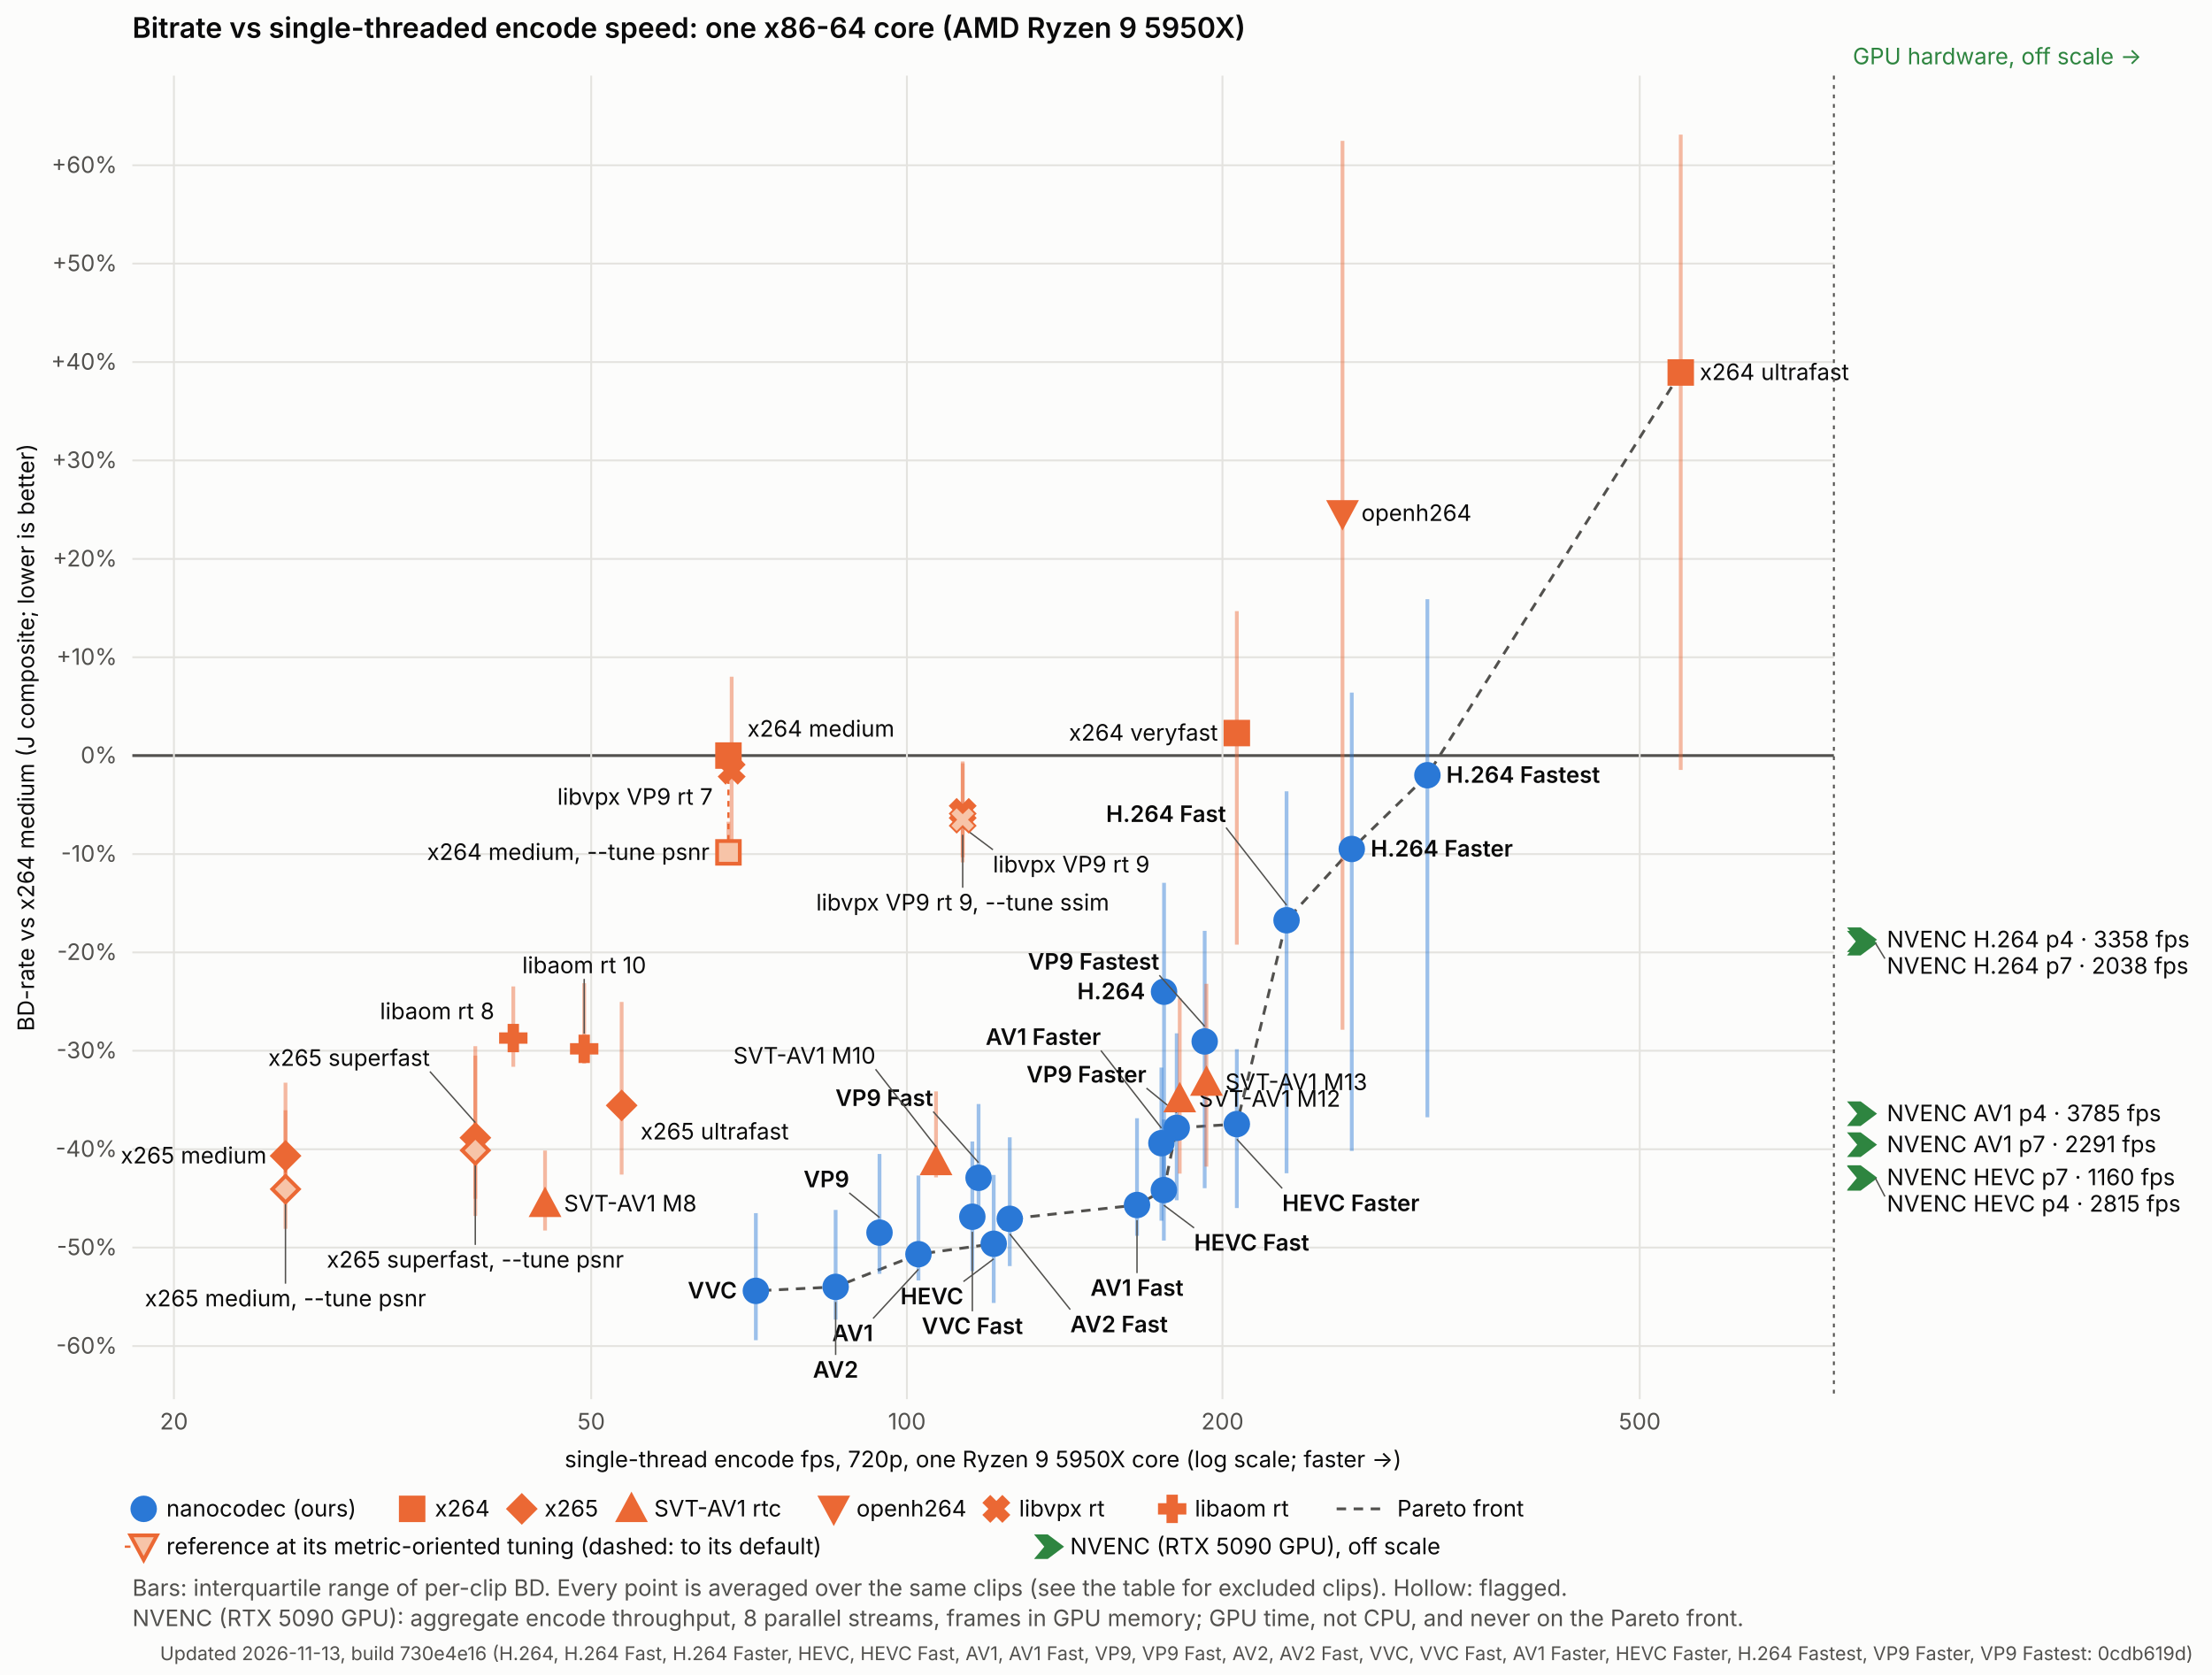
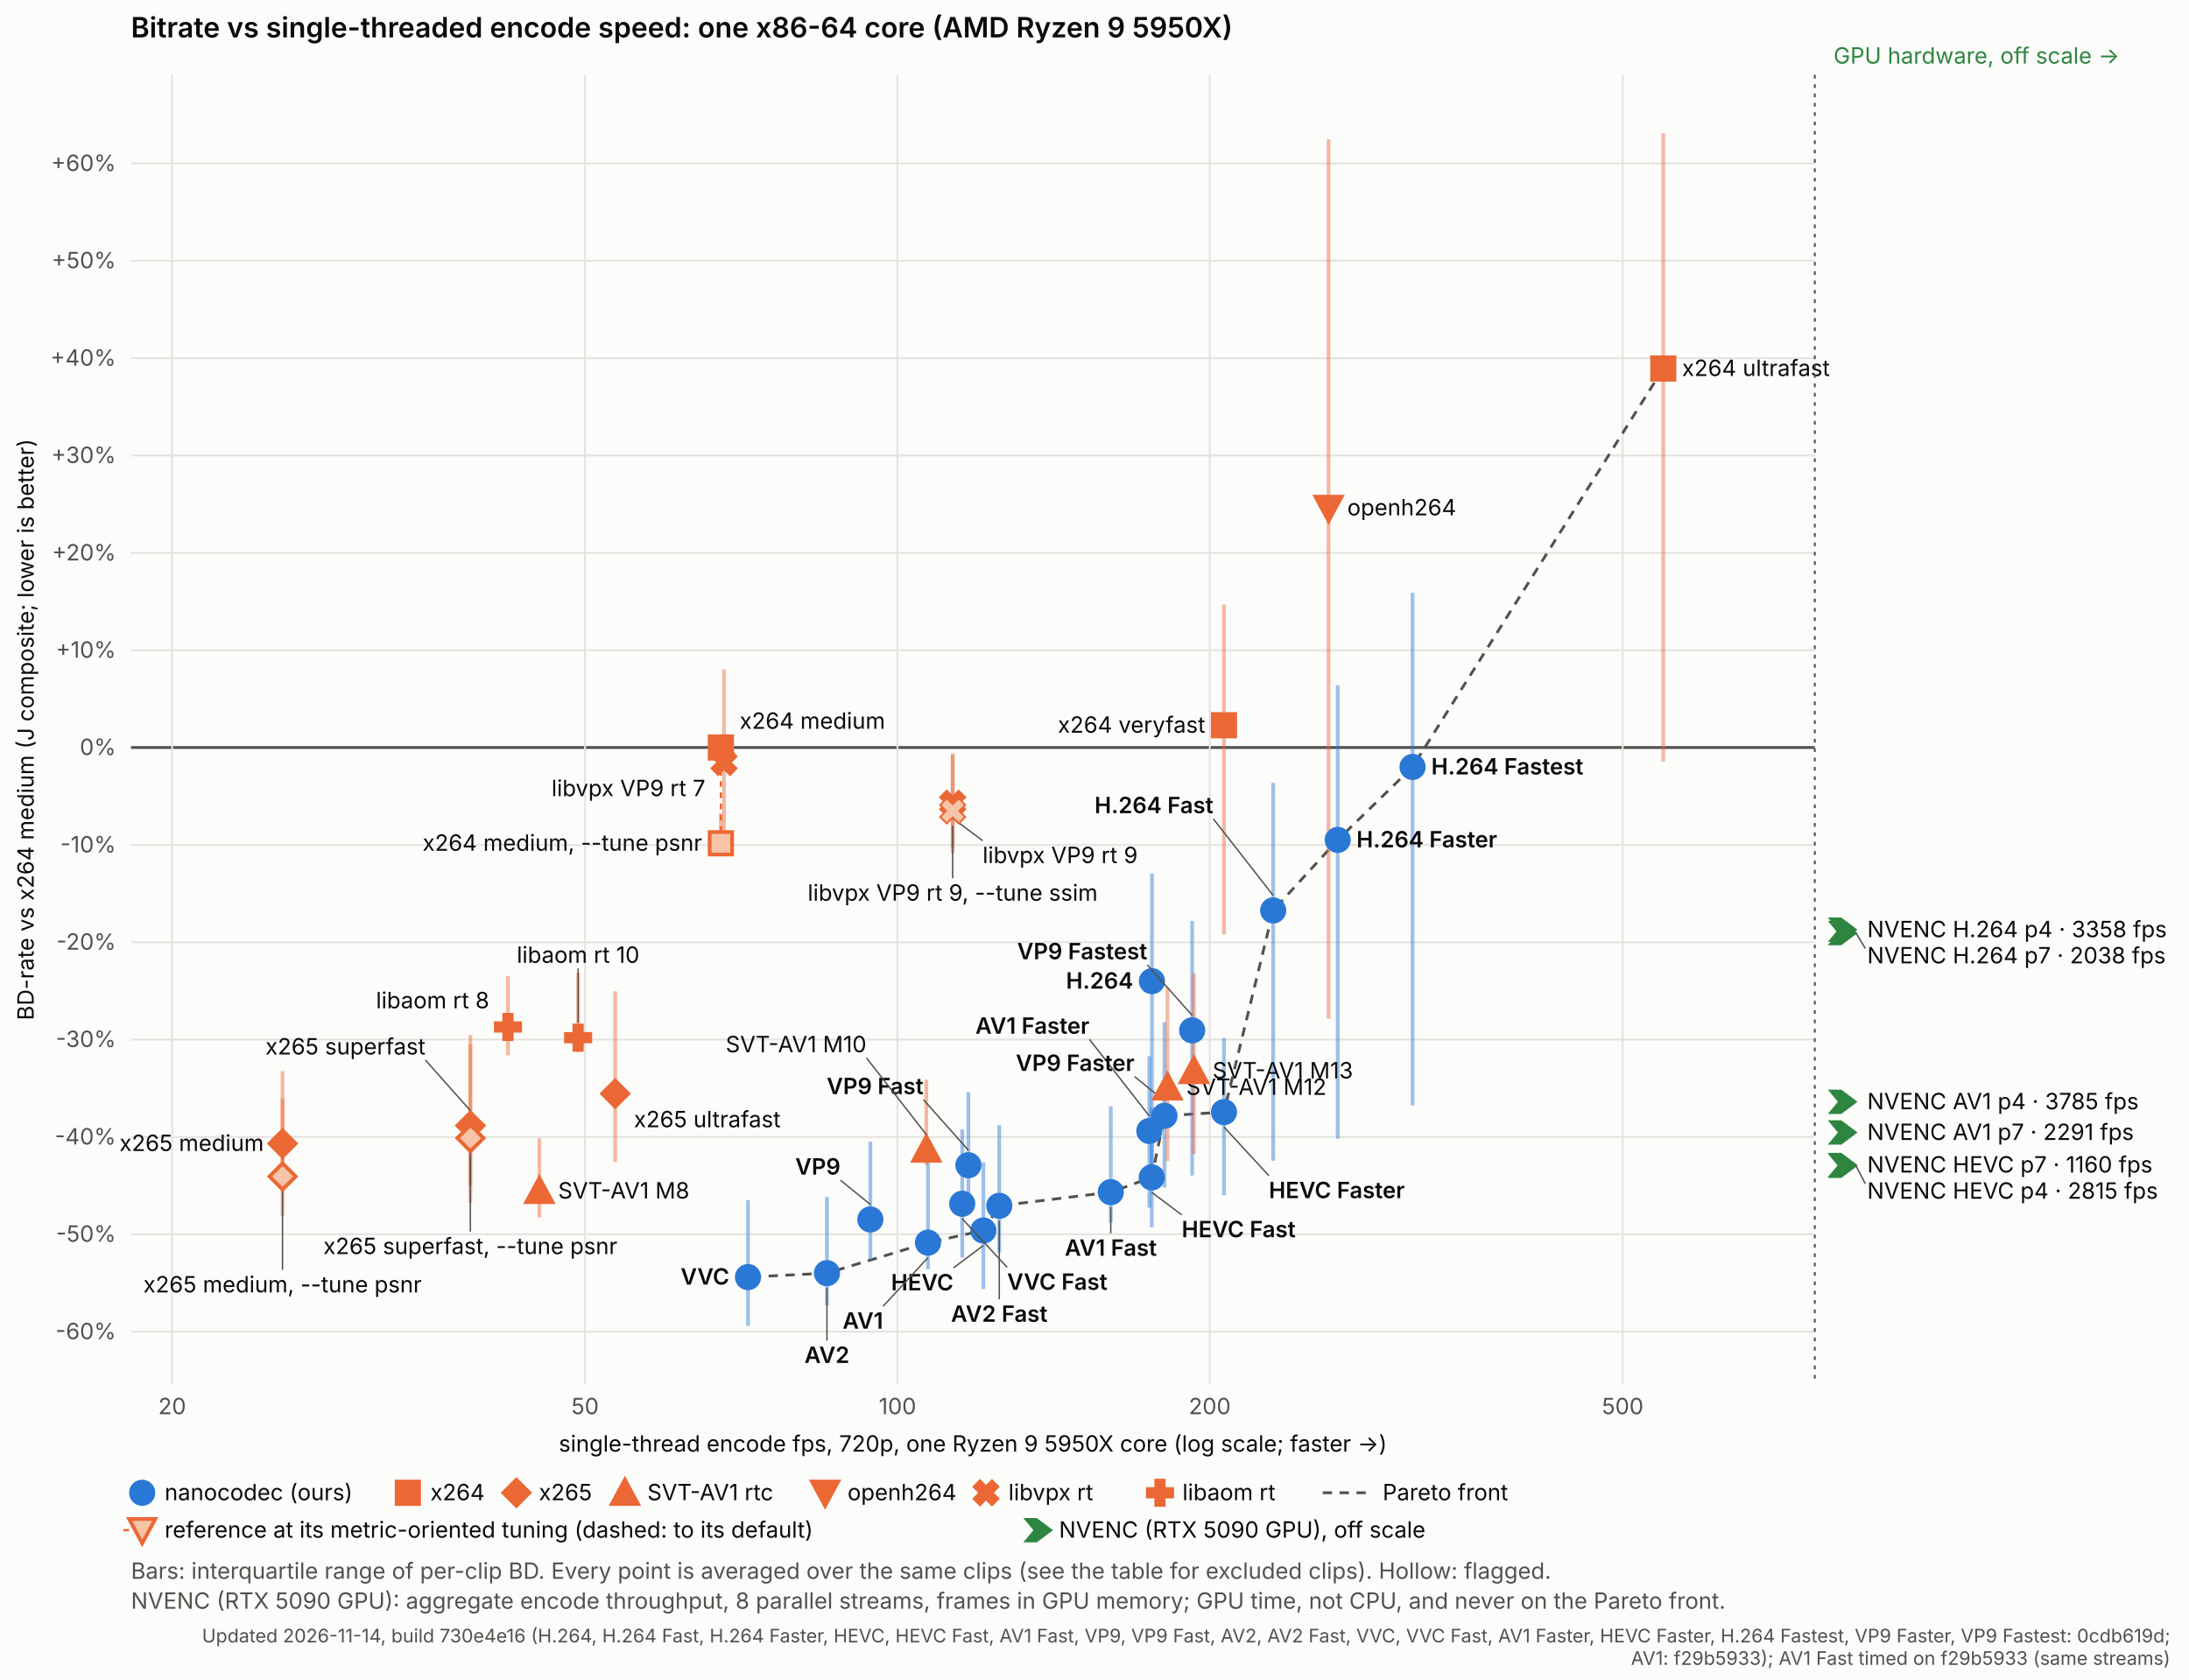
- <svg xmlns="http://www.w3.org/2000/svg" viewBox="0 0 1170 886" width="1170" height="886" font-family="system-ui, -apple-system, Segoe UI, sans-serif" font-size="12">
-   <rect width="1170" height="886" fill="#fcfcfb" />
+ <svg xmlns="http://www.w3.org/2000/svg" viewBox="0 0 1170 898" width="1170" height="898" font-family="system-ui, -apple-system, Segoe UI, sans-serif" font-size="12">
+   <rect width="1170" height="898" fill="#fcfcfb" />
  <text x="70" y="20" font-size="15" font-weight="600" fill="#0b0b0b">Bitrate vs single-threaded encode speed: one x86-64 core (AMD Ryzen 9 5950X)</text>
  <text x="70" y="35" fill="#52514e" />
  <line x1="70" x2="970" y1="711.9" y2="711.9" stroke="#e4e3df" stroke-width="1" />
  <text x="62" y="715.9" text-anchor="end" fill="#52514e">-60%</text>
  <line x1="70" x2="970" y1="659.8" y2="659.8" stroke="#e4e3df" stroke-width="1" />
  <text x="62" y="663.8" text-anchor="end" fill="#52514e">-50%</text>
  <line x1="70" x2="970" y1="607.8" y2="607.8" stroke="#e4e3df" stroke-width="1" />
  <text x="62" y="611.8" text-anchor="end" fill="#52514e">-40%</text>
  <line x1="70" x2="970" y1="555.7" y2="555.7" stroke="#e4e3df" stroke-width="1" />
  <text x="62" y="559.7" text-anchor="end" fill="#52514e">-30%</text>
  <line x1="70" x2="970" y1="503.7" y2="503.7" stroke="#e4e3df" stroke-width="1" />
  <text x="62" y="507.7" text-anchor="end" fill="#52514e">-20%</text>
  <line x1="70" x2="970" y1="451.7" y2="451.7" stroke="#e4e3df" stroke-width="1" />
  <text x="62" y="455.7" text-anchor="end" fill="#52514e">-10%</text>
  <line x1="70" x2="970" y1="399.6" y2="399.6" stroke="#52514e" stroke-width="1.5" />
  <text x="62" y="403.6" text-anchor="end" fill="#52514e">0%</text>
  <line x1="70" x2="970" y1="347.6" y2="347.6" stroke="#e4e3df" stroke-width="1" />
  <text x="62" y="351.6" text-anchor="end" fill="#52514e">+10%</text>
  <line x1="70" x2="970" y1="295.6" y2="295.6" stroke="#e4e3df" stroke-width="1" />
  <text x="62" y="299.6" text-anchor="end" fill="#52514e">+20%</text>
  <line x1="70" x2="970" y1="243.5" y2="243.5" stroke="#e4e3df" stroke-width="1" />
  <text x="62" y="247.5" text-anchor="end" fill="#52514e">+30%</text>
  <line x1="70" x2="970" y1="191.5" y2="191.5" stroke="#e4e3df" stroke-width="1" />
  <text x="62" y="195.5" text-anchor="end" fill="#52514e">+40%</text>
  <line x1="70" x2="970" y1="139.4" y2="139.4" stroke="#e4e3df" stroke-width="1" />
  <text x="62" y="143.4" text-anchor="end" fill="#52514e">+50%</text>
  <line x1="70" x2="970" y1="87.4" y2="87.4" stroke="#e4e3df" stroke-width="1" />
  <text x="62" y="91.4" text-anchor="end" fill="#52514e">+60%</text>
  <line x1="92.0" x2="92.0" y1="40" y2="740" stroke="#e4e3df" />
  <text x="92.0" y="756" text-anchor="middle" fill="#52514e">20</text>
  <line x1="312.7" x2="312.7" y1="40" y2="740" stroke="#e4e3df" />
  <text x="312.7" y="756" text-anchor="middle" fill="#52514e">50</text>
  <line x1="479.7" x2="479.7" y1="40" y2="740" stroke="#e4e3df" />
  <text x="479.7" y="756" text-anchor="middle" fill="#52514e">100</text>
  <line x1="646.6" x2="646.6" y1="40" y2="740" stroke="#e4e3df" />
  <text x="646.6" y="756" text-anchor="middle" fill="#52514e">200</text>
  <line x1="867.3" x2="867.3" y1="40" y2="740" stroke="#e4e3df" />
  <text x="867.3" y="756" text-anchor="middle" fill="#52514e">500</text>
  <text x="520.0" y="776" text-anchor="middle" fill="#0b0b0b">single-thread encode fps, 720p, one Ryzen 9 5950X core (log scale; faster →)</text>
  <text transform="translate(18,390.0) rotate(-90)" text-anchor="middle" fill="#0b0b0b">BD-rate vs x264 medium (J composite; lower is better)</text>
-   <polyline points="889.0,197.0 755.0,410.0 715.0,449.0 680.5,486.7 654.2,594.5 622.4,596.5 615.6,629.4 601.4,637.3 534.1,644.6 525.6,657.8 485.8,663.3 442.0,680.6 399.8,682.7" fill="none" stroke="#52514e" stroke-width="1.5" stroke-dasharray="5 4" />
+   <polyline points="889.0,197.0 755.0,410.0 715.0,449.0 680.5,486.7 654.2,594.5 622.4,596.5 615.6,629.4 593.7,637.3 534.1,644.6 525.6,657.8 496.0,664.3 442.0,680.6 399.8,682.7" fill="none" stroke="#52514e" stroke-width="1.5" stroke-dasharray="5 4" />
  <line x1="385.3" y1="399.6" x2="385.3" y2="450.8" stroke="#eb6834" stroke-width="1.2" stroke-dasharray="3 3" />
  <line x1="251.4" y1="601.7" x2="251.4" y2="608.4" stroke="#eb6834" stroke-width="1.2" stroke-dasharray="3 3" />
  <line x1="151.0" y1="611.3" x2="151.0" y2="628.9" stroke="#eb6834" stroke-width="1.2" stroke-dasharray="3 3" />
  <line x1="509.2" y1="429.4" x2="509.2" y2="433.5" stroke="#eb6834" stroke-width="1.2" stroke-dasharray="3 3" />
  <line x1="385.3" x2="385.3" y1="399.6" y2="399.6" stroke="#eb6834" stroke-opacity="0.45" stroke-width="2" />
  <line x1="615.7" x2="615.7" y1="635.6" y2="466.9" stroke="#2a78d6" stroke-opacity="0.45" stroke-width="2" />
  <line x1="680.5" x2="680.5" y1="620.5" y2="418.5" stroke="#2a78d6" stroke-opacity="0.45" stroke-width="2" />
  <line x1="715.0" x2="715.0" y1="608.7" y2="366.3" stroke="#2a78d6" stroke-opacity="0.45" stroke-width="2" />
  <line x1="755.0" x2="755.0" y1="590.9" y2="316.9" stroke="#2a78d6" stroke-opacity="0.45" stroke-width="2" />
  <line x1="525.6" x2="525.6" y1="689.1" y2="621.4" stroke="#2a78d6" stroke-opacity="0.45" stroke-width="2" />
  <line x1="615.6" x2="615.6" y1="656.1" y2="592.1" stroke="#2a78d6" stroke-opacity="0.45" stroke-width="2" />
  <line x1="654.2" x2="654.2" y1="638.9" y2="554.9" stroke="#2a78d6" stroke-opacity="0.45" stroke-width="2" />
-   <line x1="485.8" x2="485.8" y1="677.2" y2="621.7" stroke="#2a78d6" stroke-opacity="0.45" stroke-width="2" />
-   <line x1="601.4" x2="601.4" y1="653.6" y2="591.4" stroke="#2a78d6" stroke-opacity="0.45" stroke-width="2" />
+   <line x1="496.0" x2="496.0" y1="678.5" y2="621.4" stroke="#2a78d6" stroke-opacity="0.45" stroke-width="2" />
+   <line x1="593.7" x2="593.7" y1="653.6" y2="591.4" stroke="#2a78d6" stroke-opacity="0.45" stroke-width="2" />
  <line x1="614.3" x2="614.3" y1="645.6" y2="564.6" stroke="#2a78d6" stroke-opacity="0.45" stroke-width="2" />
  <line x1="465.2" x2="465.2" y1="673.7" y2="610.3" stroke="#2a78d6" stroke-opacity="0.45" stroke-width="2" />
  <line x1="517.6" x2="517.6" y1="647.6" y2="583.9" stroke="#2a78d6" stroke-opacity="0.45" stroke-width="2" />
  <line x1="622.4" x2="622.4" y1="634.8" y2="546.5" stroke="#2a78d6" stroke-opacity="0.45" stroke-width="2" />
  <line x1="637.2" x2="637.2" y1="628.4" y2="492.3" stroke="#2a78d6" stroke-opacity="0.45" stroke-width="2" />
  <line x1="442.0" x2="442.0" y1="697.9" y2="639.9" stroke="#2a78d6" stroke-opacity="0.45" stroke-width="2" />
  <line x1="534.1" x2="534.1" y1="669.6" y2="601.5" stroke="#2a78d6" stroke-opacity="0.45" stroke-width="2" />
  <line x1="399.8" x2="399.8" y1="708.8" y2="641.6" stroke="#2a78d6" stroke-opacity="0.45" stroke-width="2" />
  <line x1="514.3" x2="514.3" y1="672.3" y2="603.7" stroke="#2a78d6" stroke-opacity="0.45" stroke-width="2" />
  <line x1="710.1" x2="710.1" y1="544.6" y2="74.5" stroke="#eb6834" stroke-opacity="0.45" stroke-width="2" />
  <line x1="889.0" x2="889.0" y1="407.2" y2="71.2" stroke="#eb6834" stroke-opacity="0.45" stroke-width="2" />
  <line x1="654.2" x2="654.2" y1="499.6" y2="323.2" stroke="#eb6834" stroke-opacity="0.45" stroke-width="2" />
  <line x1="328.8" x2="328.8" y1="621.2" y2="529.9" stroke="#eb6834" stroke-opacity="0.45" stroke-width="2" />
  <line x1="251.4" x2="251.4" y1="634.0" y2="553.3" stroke="#eb6834" stroke-opacity="0.45" stroke-width="2" />
  <line x1="151.0" x2="151.0" y1="625.0" y2="572.6" stroke="#eb6834" stroke-opacity="0.45" stroke-width="2" />
  <line x1="288.3" x2="288.3" y1="650.8" y2="608.5" stroke="#eb6834" stroke-opacity="0.45" stroke-width="2" />
  <line x1="495.1" x2="495.1" y1="622.7" y2="577.2" stroke="#eb6834" stroke-opacity="0.45" stroke-width="2" />
  <line x1="624.0" x2="624.0" y1="620.7" y2="528.0" stroke="#eb6834" stroke-opacity="0.45" stroke-width="2" />
  <line x1="638.1" x2="638.1" y1="617.0" y2="520.3" stroke="#eb6834" stroke-opacity="0.45" stroke-width="2" />
  <line x1="387.0" x2="387.0" y1="446.5" y2="357.9" stroke="#eb6834" stroke-opacity="0.45" stroke-width="2" />
  <line x1="509.2" x2="509.2" y1="453.4" y2="403.7" stroke="#eb6834" stroke-opacity="0.45" stroke-width="2" />
  <line x1="271.5" x2="271.5" y1="564.2" y2="521.7" stroke="#eb6834" stroke-opacity="0.45" stroke-width="2" />
  <line x1="309.0" x2="309.0" y1="562.5" y2="520.0" stroke="#eb6834" stroke-opacity="0.45" stroke-width="2" />
  <line x1="385.3" x2="385.3" y1="453.2" y2="434.6" stroke="#eb6834" stroke-opacity="0.45" stroke-width="2" />
  <line x1="251.4" x2="251.4" y1="643.1" y2="558.3" stroke="#eb6834" stroke-opacity="0.45" stroke-width="2" />
  <line x1="151.0" x2="151.0" y1="649.9" y2="587.2" stroke="#eb6834" stroke-opacity="0.45" stroke-width="2" />
  <line x1="509.2" x2="509.2" y1="456.1" y2="402.7" stroke="#eb6834" stroke-opacity="0.45" stroke-width="2" />
  <g>
    <rect x="379.3" y="393.6" width="12" height="12" fill="#eb6834" stroke="#eb6834" stroke-width="2" />
  </g>
  <text x="395.3" y="389.6" text-anchor="start" fill="#0b0b0b">x264 medium</text>
  <g>
    <circle cx="615.7" cy="524.5" r="6" fill="#2a78d6" stroke="#2a78d6" stroke-width="2" />
  </g>
  <text x="605.7" y="528.5" text-anchor="end" fill="#0b0b0b" font-weight="600">H.264</text>
  <g>
    <circle cx="680.5" cy="486.7" r="6" fill="#2a78d6" stroke="#2a78d6" stroke-width="2" />
  </g>
  <line x1="680.5" y1="478.7" x2="648.5" y2="437.7" stroke="#52514e" stroke-width="0.75" />
  <text x="648.5" y="434.7" text-anchor="end" fill="#0b0b0b" font-weight="600">H.264 Fast</text>
  <g>
    <circle cx="715.0" cy="449.0" r="6" fill="#2a78d6" stroke="#2a78d6" stroke-width="2" />
  </g>
  <text x="725.0" y="453.0" text-anchor="start" fill="#0b0b0b" font-weight="600">H.264 Faster</text>
  <g>
    <circle cx="755.0" cy="410.0" r="6" fill="#2a78d6" stroke="#2a78d6" stroke-width="2" />
  </g>
  <text x="765.0" y="414.0" text-anchor="start" fill="#0b0b0b" font-weight="600">H.264 Fastest</text>
  <g>
    <circle cx="525.6" cy="657.8" r="6" fill="#2a78d6" stroke="#2a78d6" stroke-width="2" />
  </g>
  <line x1="525.6" y1="665.8" x2="509.6" y2="677.8" stroke="#52514e" stroke-width="0.75" />
  <text x="509.6" y="689.8" text-anchor="end" fill="#0b0b0b" font-weight="600">HEVC</text>
  <g>
    <circle cx="615.6" cy="629.4" r="6" fill="#2a78d6" stroke="#2a78d6" stroke-width="2" />
  </g>
  <line x1="615.6" y1="637.4" x2="631.6" y2="649.4" stroke="#52514e" stroke-width="0.75" />
  <text x="631.6" y="661.4" text-anchor="start" fill="#0b0b0b" font-weight="600">HEVC Fast</text>
  <g>
    <circle cx="654.2" cy="594.5" r="6" fill="#2a78d6" stroke="#2a78d6" stroke-width="2" />
  </g>
  <line x1="654.2" y1="602.5" x2="678.2" y2="628.5" stroke="#52514e" stroke-width="0.75" />
  <text x="678.2" y="640.5" text-anchor="start" fill="#0b0b0b" font-weight="600">HEVC Faster</text>
  <g>
-     <circle cx="485.8" cy="663.3" r="6" fill="#2a78d6" stroke="#2a78d6" stroke-width="2" />
-   </g>
-   <line x1="485.8" y1="671.3" x2="461.8" y2="697.3" stroke="#52514e" stroke-width="0.75" />
-   <text x="461.8" y="709.3" text-anchor="end" fill="#0b0b0b" font-weight="600">AV1</text>
-   <g>
-     <circle cx="601.4" cy="637.3" r="6" fill="#2a78d6" stroke="#2a78d6" stroke-width="2" />
-   </g>
-   <line x1="601.4" y1="645.3" x2="601.4" y2="673.3" stroke="#52514e" stroke-width="0.75" />
-   <text x="601.4" y="685.3" text-anchor="middle" fill="#0b0b0b" font-weight="600">AV1 Fast</text>
+     <circle cx="496.0" cy="664.3" r="6" fill="#2a78d6" stroke="#2a78d6" stroke-width="2" />
+   </g>
+   <line x1="496.0" y1="672.3" x2="472.0" y2="698.3" stroke="#52514e" stroke-width="0.75" />
+   <text x="472.0" y="710.3" text-anchor="end" fill="#0b0b0b" font-weight="600">AV1</text>
+   <g>
+     <circle cx="593.7" cy="637.3" r="6" fill="#2a78d6" stroke="#2a78d6" stroke-width="2" />
+   </g>
+   <line x1="593.7" y1="645.3" x2="593.7" y2="659.3" stroke="#52514e" stroke-width="0.75" />
+   <text x="593.7" y="671.3" text-anchor="middle" fill="#0b0b0b" font-weight="600">AV1 Fast</text>
  <g>
    <circle cx="614.3" cy="604.6" r="6" fill="#2a78d6" stroke="#2a78d6" stroke-width="2" />
  </g>
  <line x1="614.3" y1="596.6" x2="582.3" y2="555.6" stroke="#52514e" stroke-width="0.75" />
  <text x="582.3" y="552.6" text-anchor="end" fill="#0b0b0b" font-weight="600">AV1 Faster</text>
  <g>
    <circle cx="465.2" cy="651.9" r="6" fill="#2a78d6" stroke="#2a78d6" stroke-width="2" />
  </g>
  <line x1="465.2" y1="643.9" x2="449.2" y2="630.9" stroke="#52514e" stroke-width="0.75" />
  <text x="449.2" y="627.9" text-anchor="end" fill="#0b0b0b" font-weight="600">VP9</text>
  <g>
    <circle cx="517.6" cy="622.9" r="6" fill="#2a78d6" stroke="#2a78d6" stroke-width="2" />
  </g>
  <line x1="517.6" y1="614.9" x2="493.6" y2="587.9" stroke="#52514e" stroke-width="0.75" />
  <text x="493.6" y="584.9" text-anchor="end" fill="#0b0b0b" font-weight="600">VP9 Fast</text>
  <g>
    <circle cx="622.4" cy="596.5" r="6" fill="#2a78d6" stroke="#2a78d6" stroke-width="2" />
  </g>
  <line x1="622.4" y1="588.5" x2="606.4" y2="575.5" stroke="#52514e" stroke-width="0.75" />
  <text x="606.4" y="572.5" text-anchor="end" fill="#0b0b0b" font-weight="600">VP9 Faster</text>
  <g>
    <circle cx="637.2" cy="550.8" r="6" fill="#2a78d6" stroke="#2a78d6" stroke-width="2" />
  </g>
  <line x1="637.2" y1="542.8" x2="613.2" y2="515.8" stroke="#52514e" stroke-width="0.75" />
  <text x="613.2" y="512.8" text-anchor="end" fill="#0b0b0b" font-weight="600">VP9 Fastest</text>
  <g>
    <circle cx="442.0" cy="680.6" r="6" fill="#2a78d6" stroke="#2a78d6" stroke-width="2" />
  </g>
  <line x1="442.0" y1="688.6" x2="442.0" y2="716.6" stroke="#52514e" stroke-width="0.75" />
  <text x="442.0" y="728.6" text-anchor="middle" fill="#0b0b0b" font-weight="600">AV2</text>
  <g>
    <circle cx="534.1" cy="644.6" r="6" fill="#2a78d6" stroke="#2a78d6" stroke-width="2" />
  </g>
-   <line x1="534.1" y1="652.6" x2="566.1" y2="692.6" stroke="#52514e" stroke-width="0.75" />
-   <text x="566.1" y="704.6" text-anchor="start" fill="#0b0b0b" font-weight="600">AV2 Fast</text>
+   <line x1="534.1" y1="652.6" x2="534.1" y2="694.6" stroke="#52514e" stroke-width="0.75" />
+   <text x="534.1" y="706.6" text-anchor="middle" fill="#0b0b0b" font-weight="600">AV2 Fast</text>
  <g>
    <circle cx="399.8" cy="682.7" r="6" fill="#2a78d6" stroke="#2a78d6" stroke-width="2" />
  </g>
  <text x="389.8" y="686.7" text-anchor="end" fill="#0b0b0b" font-weight="600">VVC</text>
  <g>
    <circle cx="514.3" cy="643.5" r="6" fill="#2a78d6" stroke="#2a78d6" stroke-width="2" />
  </g>
-   <line x1="514.3" y1="651.5" x2="514.3" y2="693.5" stroke="#52514e" stroke-width="0.75" />
-   <text x="514.3" y="705.5" text-anchor="middle" fill="#0b0b0b" font-weight="600">VVC Fast</text>
+   <line x1="514.3" y1="651.5" x2="538.3" y2="677.5" stroke="#52514e" stroke-width="0.75" />
+   <text x="538.3" y="689.5" text-anchor="start" fill="#0b0b0b" font-weight="600">VVC Fast</text>
  <g>
    <polygon points="710.105,278.504 717.105,265.504 703.105,265.504" fill="#eb6834" stroke="#eb6834" stroke-width="2" />
  </g>
  <text x="720.1" y="275.5" text-anchor="start" fill="#0b0b0b">openh264</text>
  <g>
    <rect x="883.0" y="191.0" width="12" height="12" fill="#eb6834" stroke="#eb6834" stroke-width="2" />
  </g>
  <text x="899.0" y="201.0" text-anchor="start" fill="#0b0b0b">x264 ultrafast</text>
  <g>
    <rect x="648.2" y="381.7" width="12" height="12" fill="#eb6834" stroke="#eb6834" stroke-width="2" />
  </g>
  <text x="644.2" y="391.7" text-anchor="end" fill="#0b0b0b">x264 veryfast</text>
  <g>
    <polygon points="328.818,577.637 335.818,584.637 328.818,591.637 321.818,584.637" fill="#eb6834" stroke="#eb6834" stroke-width="2" />
  </g>
  <text x="338.8" y="602.6" text-anchor="start" fill="#0b0b0b">x265 ultrafast</text>
  <g>
    <polygon points="251.443,594.731 258.443,601.731 251.443,608.731 244.443,601.731" fill="#eb6834" stroke="#eb6834" stroke-width="2" />
  </g>
  <line x1="251.4" y1="593.7" x2="227.4" y2="566.7" stroke="#52514e" stroke-width="0.75" />
  <text x="227.4" y="563.7" text-anchor="end" fill="#0b0b0b">x265 superfast</text>
  <g>
    <polygon points="151.038,604.307 158.038,611.307 151.038,618.307 144.038,611.307" fill="#eb6834" stroke="#eb6834" stroke-width="2" />
  </g>
  <text x="141.0" y="615.3" text-anchor="end" fill="#0b0b0b">x265 medium</text>
  <g>
    <polygon points="288.29,629.658 295.29,642.658 281.29,642.658" fill="#eb6834" stroke="#eb6834" stroke-width="2" />
  </g>
  <text x="298.3" y="640.7" text-anchor="start" fill="#0b0b0b">SVT-AV1 M8</text>
  <g>
    <polygon points="495.111,607.548 502.111,620.548 488.111,620.548" fill="#eb6834" stroke="#eb6834" stroke-width="2" />
  </g>
  <line x1="495.1" y1="606.5" x2="463.1" y2="565.5" stroke="#52514e" stroke-width="0.75" />
  <text x="463.1" y="562.5" text-anchor="end" fill="#0b0b0b">SVT-AV1 M10</text>
  <g>
    <polygon points="624.017,574.288 631.017,587.288 617.017,587.288" fill="#eb6834" stroke="#eb6834" stroke-width="2" />
  </g>
  <text x="634.0" y="585.3" text-anchor="start" fill="#0b0b0b">SVT-AV1 M12</text>
  <g>
    <polygon points="638.148,565.529 645.148,578.529 631.148,578.529" fill="#eb6834" stroke="#eb6834" stroke-width="2" />
  </g>
  <text x="648.1" y="576.5" text-anchor="start" fill="#0b0b0b">SVT-AV1 M13</text>
  <g>
    <polygon points="390.2,400.8 393.7,404.4 390.5,407.6 393.7,410.7 390.2,414.3 387.0,411.1 383.8,414.3 380.3,410.7 383.5,407.6 380.3,404.4 383.8,400.8 387.0,404.0" fill="#eb6834" stroke="#eb6834" stroke-width="1" />
  </g>
  <text x="377.0" y="425.6" text-anchor="end" fill="#0b0b0b">libvpx VP9 rt 7</text>
  <g>
    <polygon points="512.4,422.7 515.9,426.2 512.7,429.4 515.9,432.6 512.4,436.1 509.2,432.9 506.0,436.1 502.5,432.6 505.6,429.4 502.5,426.2 506.0,422.7 509.2,425.9" fill="#eb6834" stroke="#eb6834" stroke-width="1" />
  </g>
  <line x1="509.2" y1="437.4" x2="525.2" y2="449.4" stroke="#52514e" stroke-width="0.75" />
  <text x="525.2" y="461.4" text-anchor="start" fill="#0b0b0b">libvpx VP9 rt 9</text>
  <g>
    <polygon points="269.0,542.0 274.0,542.0 274.0,546.5 278.5,546.5 278.5,551.5 274.0,551.5 274.0,556.0 269.0,556.0 269.0,551.5 264.5,551.5 264.5,546.5 269.0,546.5" fill="#eb6834" stroke="#eb6834" stroke-width="1" />
  </g>
  <text x="261.5" y="539.0" text-anchor="end" fill="#0b0b0b">libaom rt 8</text>
  <g>
    <polygon points="306.5,547.7 311.5,547.7 311.5,552.2 316.0,552.2 316.0,557.2 311.5,557.2 311.5,561.7 306.5,561.7 306.5,557.2 302.0,557.2 302.0,552.2 306.5,552.2" fill="#eb6834" stroke="#eb6834" stroke-width="1" />
  </g>
  <line x1="309.0" y1="546.7" x2="309.0" y2="517.7" stroke="#52514e" stroke-width="0.75" />
  <text x="309.0" y="514.7" text-anchor="middle" fill="#0b0b0b">libaom rt 10</text>
  <g>
    <rect x="379.3" y="444.8" width="12" height="12" fill="#f7c4a8" stroke="#eb6834" stroke-width="2" />
  </g>
  <text x="375.3" y="454.8" text-anchor="end" fill="#0b0b0b">x264 medium, --tune psnr</text>
  <g>
    <polygon points="251.443,601.405 258.443,608.405 251.443,615.405 244.443,608.405" fill="#f7c4a8" stroke="#eb6834" stroke-width="2" />
  </g>
  <line x1="251.4" y1="616.4" x2="251.4" y2="658.4" stroke="#52514e" stroke-width="0.75" />
  <text x="251.4" y="670.4" text-anchor="middle" fill="#0b0b0b">x265 superfast, --tune psnr</text>
  <g>
    <polygon points="151.038,621.895 158.038,628.895 151.038,635.895 144.038,628.895" fill="#f7c4a8" stroke="#eb6834" stroke-width="2" />
  </g>
  <line x1="151.0" y1="636.9" x2="151.0" y2="678.9" stroke="#52514e" stroke-width="0.75" />
  <text x="151.0" y="690.9" text-anchor="middle" fill="#0b0b0b">x265 medium, --tune psnr</text>
  <g>
    <polygon points="512.4,426.8 515.9,430.3 512.7,433.5 515.9,436.7 512.4,440.2 509.2,437.0 506.0,440.2 502.5,436.7 505.6,433.5 502.5,430.3 506.0,426.8 509.2,429.9" fill="#f7c4a8" stroke="#eb6834" stroke-width="1" />
  </g>
  <line x1="509.2" y1="441.5" x2="509.2" y2="469.5" stroke="#52514e" stroke-width="0.75" />
  <text x="509.2" y="481.5" text-anchor="middle" fill="#0b0b0b">libvpx VP9 rt 9, --tune ssim</text>
  <line x1="970" x2="970" y1="40" y2="740" stroke="#52514e" stroke-dasharray="2 3" />
  <text x="980" y="34" fill="#2e8540">GPU hardware, off scale →</text>
  <g>
    <polygon points="978.0,491.0 984.0,491.0 992.0,497.0 984.0,503.0 978.0,503.0 983.0,497.0" fill="#2e8540" stroke="#2e8540" />
  </g>
  <text x="998" y="501.0" fill="#0b0b0b">NVENC H.264 p4 · 3358 fps</text>
  <g>
    <polygon points="978.0,492.8 984.0,492.8 992.0,498.8 984.0,504.8 978.0,504.8 983.0,498.8" fill="#2e8540" stroke="#2e8540" />
  </g>
  <line x1="992" y1="498.8" x2="997" y2="507.0" stroke="#52514e" stroke-width="0.75" />
  <text x="998" y="515.0" fill="#0b0b0b">NVENC H.264 p7 · 2038 fps</text>
  <g>
    <polygon points="978.0,583.0 984.0,583.0 992.0,589.0 984.0,595.0 978.0,595.0 983.0,589.0" fill="#2e8540" stroke="#2e8540" />
  </g>
  <text x="998" y="593.0" fill="#0b0b0b">NVENC AV1 p4 · 3785 fps</text>
  <g>
    <polygon points="978.0,599.4 984.0,599.4 992.0,605.4 984.0,611.4 978.0,611.4 983.0,605.4" fill="#2e8540" stroke="#2e8540" />
  </g>
  <text x="998" y="609.4" fill="#0b0b0b">NVENC AV1 p7 · 2291 fps</text>
  <g>
    <polygon points="978.0,616.8 984.0,616.8 992.0,622.8 984.0,628.8 978.0,628.8 983.0,622.8" fill="#2e8540" stroke="#2e8540" />
  </g>
  <text x="998" y="626.8" fill="#0b0b0b">NVENC HEVC p7 · 1160 fps</text>
  <g>
    <polygon points="978.0,617.2 984.0,617.2 992.0,623.2 984.0,629.2 978.0,629.2 983.0,623.2" fill="#2e8540" stroke="#2e8540" />
  </g>
  <line x1="992" y1="623.2" x2="997" y2="632.8" stroke="#52514e" stroke-width="0.75" />
  <text x="998" y="640.8" fill="#0b0b0b">NVENC HEVC p4 · 2815 fps</text>
  <circle cx="76.0" cy="798.0" r="6" fill="#2a78d6" stroke="#2a78d6" stroke-width="2" />
  <text x="88" y="802" fill="#0b0b0b">nanocodec (ours)</text>
  <rect x="212.0" y="792.0" width="12" height="12" fill="#eb6834" stroke="#eb6834" stroke-width="2" />
  <text x="230" y="802" fill="#0b0b0b">x264</text>
  <polygon points="276,791 283,798 276,805 269,798" fill="#eb6834" stroke="#eb6834" stroke-width="2" />
  <text x="288" y="802" fill="#0b0b0b">x265</text>
  <polygon points="334,791 341,804 327,804" fill="#eb6834" stroke="#eb6834" stroke-width="2" />
  <text x="346" y="802" fill="#0b0b0b">SVT-AV1 rtc</text>
  <polygon points="441,805 448,792 434,792" fill="#eb6834" stroke="#eb6834" stroke-width="2" />
  <text x="453" y="802" fill="#0b0b0b">openh264</text>
  <polygon points="530.2,791.3 533.7,794.8 530.5,798.0 533.7,801.2 530.2,804.7 527.0,801.5 523.8,804.7 520.3,801.2 523.5,798.0 520.3,794.8 523.8,791.3 527.0,794.5" fill="#eb6834" stroke="#eb6834" stroke-width="1" />
  <text x="539" y="802" fill="#0b0b0b">libvpx rt</text>
  <polygon points="617.5,791.0 622.5,791.0 622.5,795.5 627.0,795.5 627.0,800.5 622.5,800.5 622.5,805.0 617.5,805.0 617.5,800.5 613.0,800.5 613.0,795.5 617.5,795.5" fill="#eb6834" stroke="#eb6834" stroke-width="1" />
  <text x="632" y="802" fill="#0b0b0b">libaom rt</text>
  <line x1="707" x2="733" y1="798" y2="798" stroke="#52514e" stroke-width="1.5" stroke-dasharray="5 4" />
  <text x="739" y="802" fill="#0b0b0b">Pareto front</text>
  <line x1="66" x2="76" y1="818" y2="818" stroke="#eb6834" stroke-width="1.2" stroke-dasharray="3 3" />
  <polygon points="76,825 83,812 69,812" fill="#f7c4a8" stroke="#eb6834" stroke-width="2" />
  <text x="88" y="822" fill="#0b0b0b">reference at its metric-oriented tuning (dashed: to its default)</text>
  <polygon points="548.0,812.0 554.0,812.0 562.0,818.0 554.0,824.0 548.0,824.0 553.0,818.0" fill="#2e8540" stroke="#2e8540" />
  <text x="566" y="822" fill="#0b0b0b">NVENC (RTX 5090 GPU), off scale</text>
  <text x="70" y="844" fill="#52514e">Bars: interquartile range of per-clip BD. Every point is averaged over the same clips (see the table for excluded clips). Hollow: flagged.</text>
  <text x="70" y="860" fill="#52514e">NVENC (RTX 5090 GPU): aggregate encode throughput, 8 parallel streams, frames in GPU memory; GPU time, not CPU, and never on the Pareto front.</text>
-   <text x="1160" y="878" font-size="10" text-anchor="end" fill="#52514e">Updated 2026-11-13, build 730e4e16 (H.264, H.264 Fast, H.264 Faster, HEVC, HEVC Fast, AV1, AV1 Fast, VP9, VP9 Fast, AV2, AV2 Fast, VVC, VVC Fast, AV1 Faster, HEVC Faster, H.264 Fastest, VP9 Faster, VP9 Fastest: 0cdb619d)</text>
+   <text x="1160" y="878" font-size="10" text-anchor="end" fill="#52514e">Updated 2026-11-14, build 730e4e16 (H.264, H.264 Fast, H.264 Faster, HEVC, HEVC Fast, AV1 Fast, VP9, VP9 Fast, AV2, AV2 Fast, VVC, VVC Fast, AV1 Faster, HEVC Faster, H.264 Fastest, VP9 Faster, VP9 Fastest: 0cdb619d;</text>
+   <text x="1160" y="890" font-size="10" text-anchor="end" fill="#52514e">AV1: f29b5933); AV1 Fast timed on f29b5933 (same streams)</text>
</svg>
